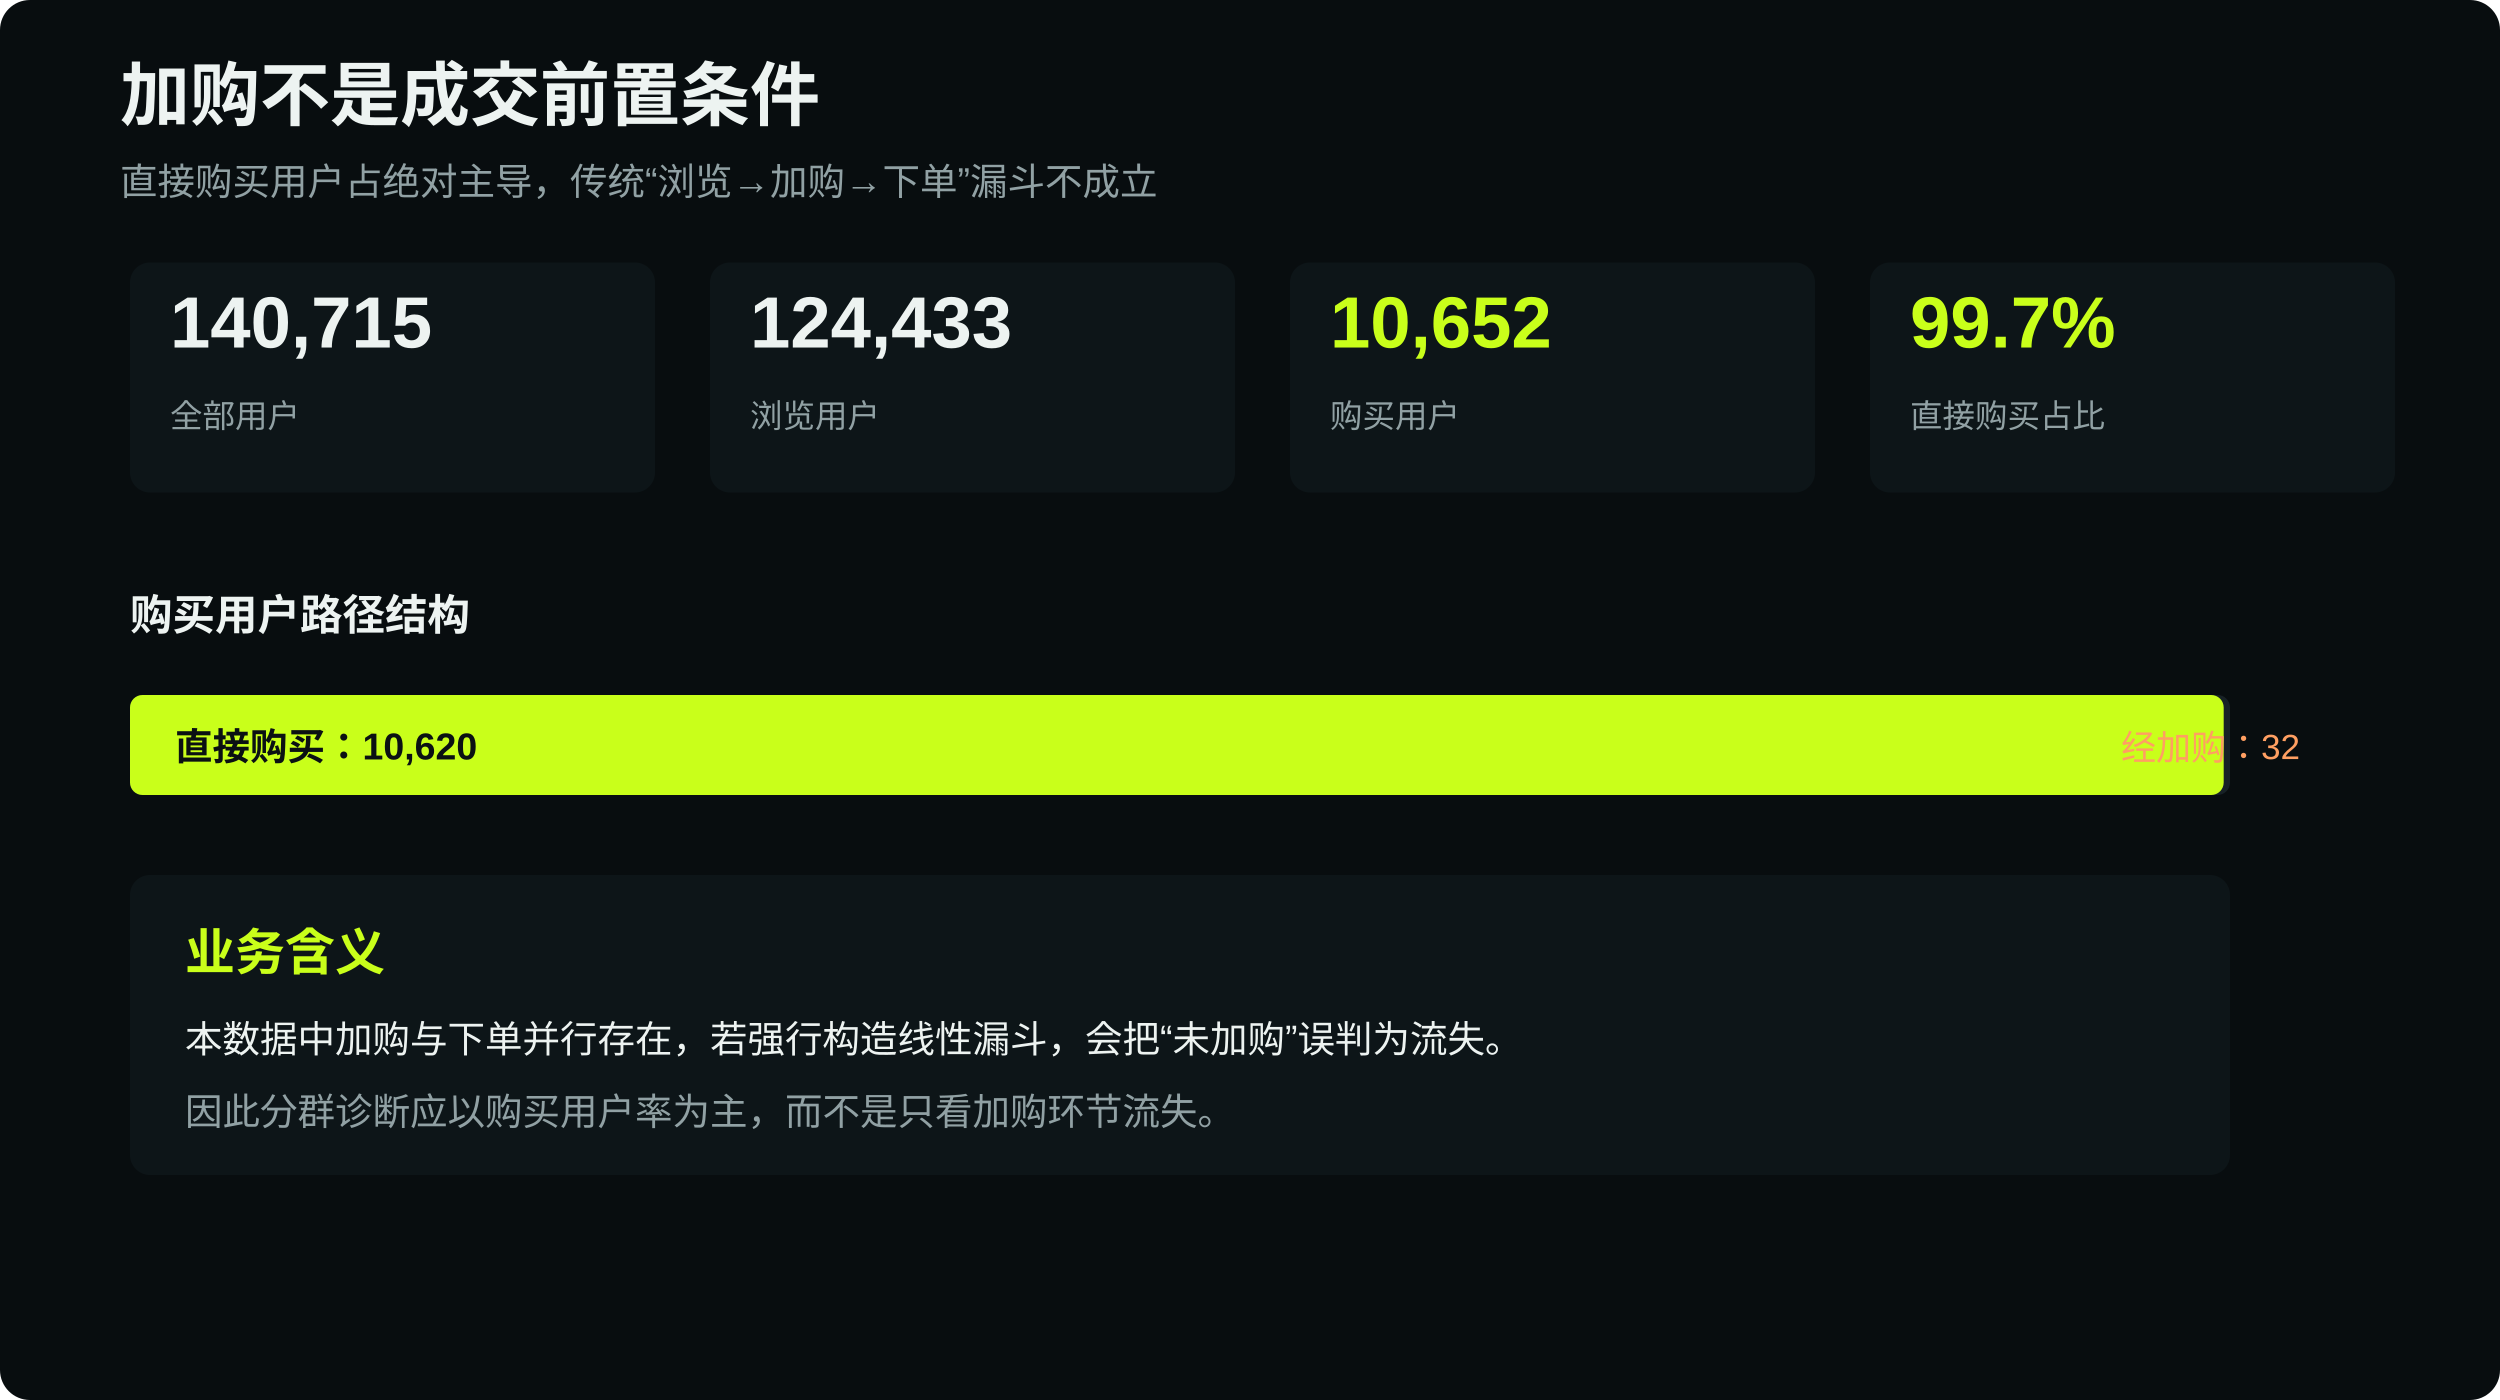
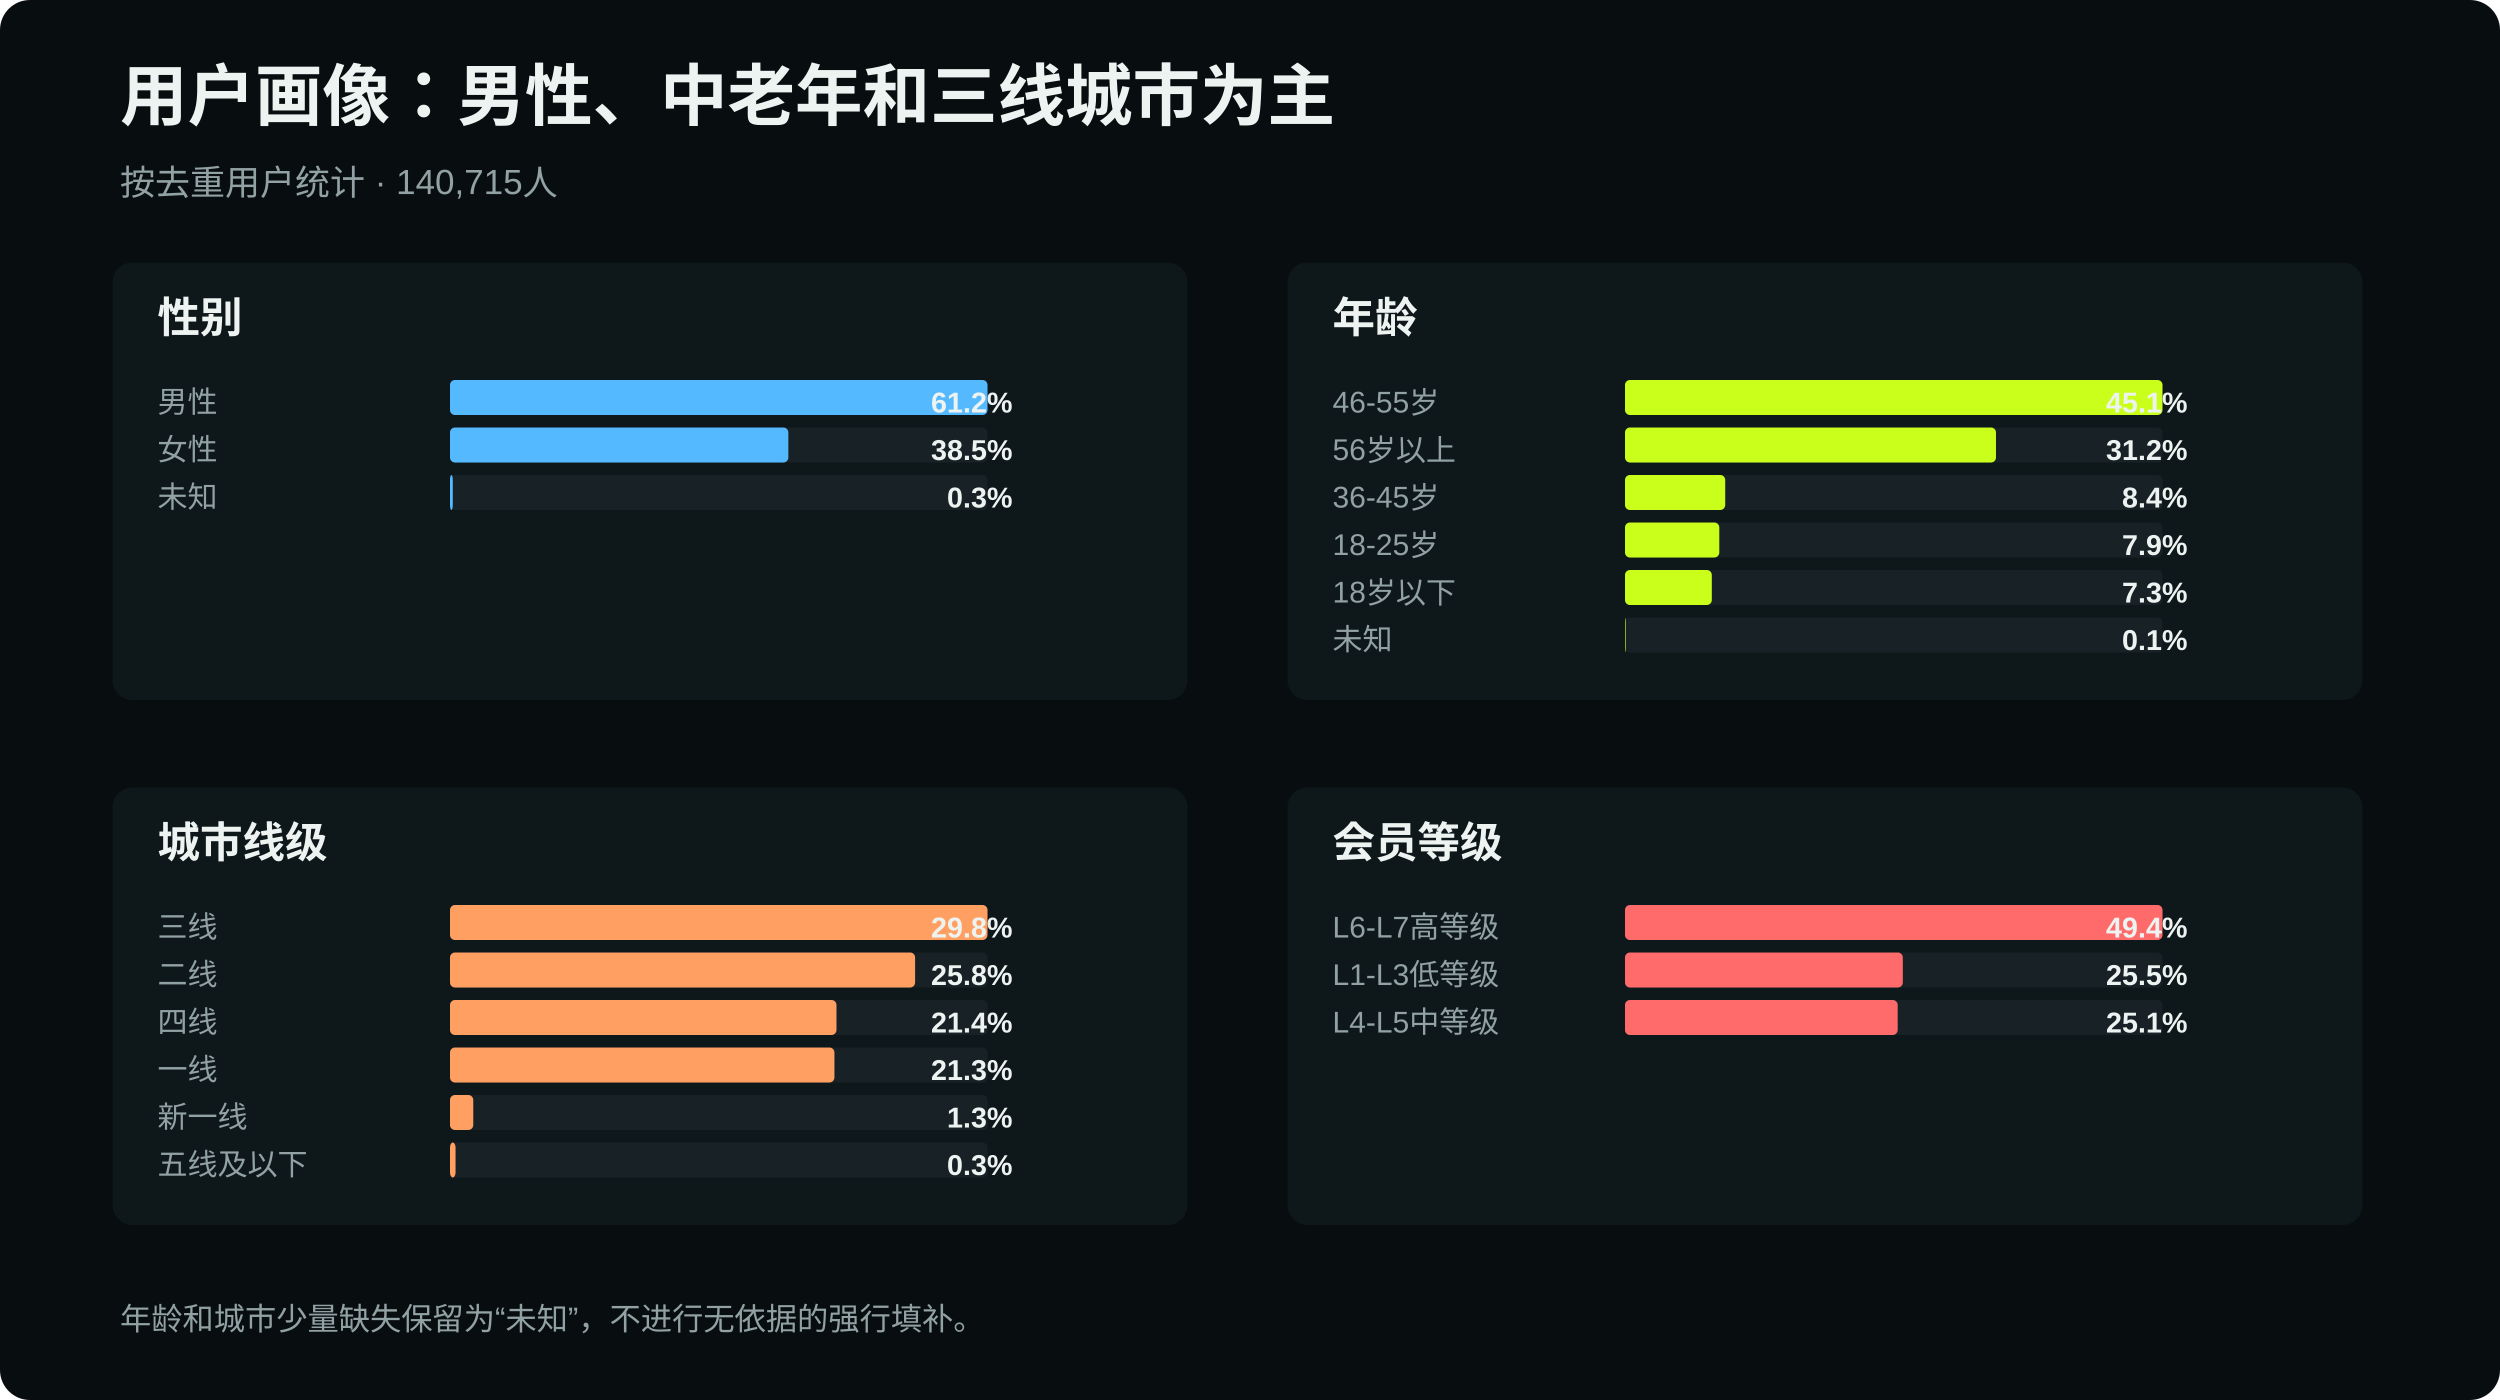
- <svg xmlns="http://www.w3.org/2000/svg" viewBox="0 0 1000 560" role="img" aria-label="Order path and cart behaviour">
+ <svg xmlns="http://www.w3.org/2000/svg" viewBox="0 0 1000 560" role="img" aria-label="用户画像：男性、中老年和三线城市为主">
  <rect width="1000" height="560" rx="12" fill="#080d0f" />
-   <text x="48" y="48" font-family="Barlow Condensed, PingFang SC, Microsoft YaHei, Arial, sans-serif" font-size="28" fill="#edf3f1" text-anchor="start" font-weight="600" opacity="1">加购不是成交前置条件</text>
-   <text x="48" y="78" font-family="Barlow Condensed, PingFang SC, Microsoft YaHei, Arial, sans-serif" font-size="15" fill="#91a1a4" text-anchor="start" font-weight="400" opacity="1">直接购买用户占绝对主导，传统“浏览→加购→下单”漏斗不成立</text>
-   <rect x="52" y="105" width="210" height="92" rx="8" fill="#0d1518" opacity="1" stroke="none" stroke-width="0" />
-   <text x="68" y="139" font-family="Barlow Condensed, PingFang SC, Microsoft YaHei, Arial, sans-serif" font-size="29" fill="#edf3f1" text-anchor="start" font-weight="600" opacity="1">140,715</text>
-   <text x="68" y="171" font-family="Barlow Condensed, PingFang SC, Microsoft YaHei, Arial, sans-serif" font-size="13" fill="#91a1a4" text-anchor="start" font-weight="400" opacity="1">全部用户</text>
-   <rect x="284" y="105" width="210" height="92" rx="8" fill="#0d1518" opacity="1" stroke="none" stroke-width="0" />
-   <text x="300" y="139" font-family="Barlow Condensed, PingFang SC, Microsoft YaHei, Arial, sans-serif" font-size="29" fill="#edf3f1" text-anchor="start" font-weight="600" opacity="1">124,433</text>
-   <text x="300" y="171" font-family="Barlow Condensed, PingFang SC, Microsoft YaHei, Arial, sans-serif" font-size="13" fill="#91a1a4" text-anchor="start" font-weight="400" opacity="1">浏览用户</text>
-   <rect x="516" y="105" width="210" height="92" rx="8" fill="#0d1518" opacity="1" stroke="none" stroke-width="0" />
-   <text x="532" y="139" font-family="Barlow Condensed, PingFang SC, Microsoft YaHei, Arial, sans-serif" font-size="29" fill="#c9ff1a" text-anchor="start" font-weight="600" opacity="1">10,652</text>
-   <text x="532" y="171" font-family="Barlow Condensed, PingFang SC, Microsoft YaHei, Arial, sans-serif" font-size="13" fill="#91a1a4" text-anchor="start" font-weight="400" opacity="1">购买用户</text>
-   <rect x="748" y="105" width="210" height="92" rx="8" fill="#0d1518" opacity="1" stroke="none" stroke-width="0" />
-   <text x="764" y="139" font-family="Barlow Condensed, PingFang SC, Microsoft YaHei, Arial, sans-serif" font-size="29" fill="#c9ff1a" text-anchor="start" font-weight="600" opacity="1">99.7%</text>
-   <text x="764" y="171" font-family="Barlow Condensed, PingFang SC, Microsoft YaHei, Arial, sans-serif" font-size="13" fill="#91a1a4" text-anchor="start" font-weight="400" opacity="1">直接购买占比</text>
-   <text x="52" y="252" font-family="Barlow Condensed, PingFang SC, Microsoft YaHei, Arial, sans-serif" font-size="17" fill="#edf3f1" text-anchor="start" font-weight="600" opacity="1">购买用户路径结构</text>
-   <rect x="52" y="278" width="840" height="40" rx="5" fill="#172126" opacity="1" stroke="none" stroke-width="0" />
-   <rect x="52" y="278" width="837.477" height="40" rx="5" fill="#c9ff1a" opacity="1" stroke="none" stroke-width="0" />
-   <rect x="892" y="278" width="0" height="40" rx="0" fill="#ff9f62" opacity="1" stroke="none" stroke-width="0" />
-   <text x="70" y="304" font-family="Barlow Condensed, PingFang SC, Microsoft YaHei, Arial, sans-serif" font-size="15" fill="#0b1113" text-anchor="start" font-weight="600" opacity="1">直接购买：10,620</text>
-   <text x="920" y="304" font-family="Barlow Condensed, PingFang SC, Microsoft YaHei, Arial, sans-serif" font-size="14" fill="#ff9f62" text-anchor="end" font-weight="400" opacity="1">经加购：32</text>
-   <rect x="52" y="350" width="840" height="120" rx="8" fill="#0d1518" opacity="1" stroke="none" stroke-width="0" />
-   <text x="74" y="388" font-family="Barlow Condensed, PingFang SC, Microsoft YaHei, Arial, sans-serif" font-size="20" fill="#c9ff1a" text-anchor="start" font-weight="600" opacity="1">业务含义</text>
-   <text x="74" y="421" font-family="Barlow Condensed, PingFang SC, Microsoft YaHei, Arial, sans-serif" font-size="15" fill="#edf3f1" text-anchor="start" font-weight="400" opacity="1">本数据中加购与下单并行存在，若强行构造线性漏斗，会把“未加购”误判为流失。</text>
-   <text x="74" y="450" font-family="Barlow Condensed, PingFang SC, Microsoft YaHei, Arial, sans-serif" font-size="15" fill="#91a1a4" text-anchor="start" font-weight="400" opacity="1">因此分群诊断应以购买用户率为主，而不是只看加购环节流失。</text>
+   <text x="48" y="48" font-family="Barlow Condensed, PingFang SC, Microsoft YaHei, Arial, sans-serif" font-size="27" fill="#edf3f1" text-anchor="start" font-weight="600" opacity="1">用户画像：男性、中老年和三线城市为主</text>
+   <text x="48" y="78" font-family="Barlow Condensed, PingFang SC, Microsoft YaHei, Arial, sans-serif" font-size="14" fill="#91a1a4" text-anchor="start" font-weight="400" opacity="1">按去重用户统计 · 140,715人</text>
+   <rect x="45" y="105" width="430" height="175" rx="8" fill="#0e171a" opacity="1" stroke="none" stroke-width="0" />
+   <text x="63" y="133" font-family="Barlow Condensed, PingFang SC, Microsoft YaHei, Arial, sans-serif" font-size="17" fill="#edf3f1" text-anchor="start" font-weight="600" opacity="1">性别</text>
+   <text x="63" y="165" font-family="Barlow Condensed, PingFang SC, Microsoft YaHei, Arial, sans-serif" font-size="12" fill="#91a1a4" text-anchor="start" font-weight="400" opacity="1">男性</text>
+   <rect x="180" y="152" width="215" height="14" rx="2" fill="#172126" opacity="1" stroke="none" stroke-width="0" />
+   <rect x="180" y="152" width="215" height="14" rx="2" fill="#55b9ff" opacity="1" stroke="none" stroke-width="0" />
+   <text x="405" y="165" font-family="Barlow Condensed, PingFang SC, Microsoft YaHei, Arial, sans-serif" font-size="11.5" fill="#edf3f1" text-anchor="end" font-weight="600" opacity="1">61.2%</text>
+   <text x="63" y="184" font-family="Barlow Condensed, PingFang SC, Microsoft YaHei, Arial, sans-serif" font-size="12" fill="#91a1a4" text-anchor="start" font-weight="400" opacity="1">女性</text>
+   <rect x="180" y="171" width="215" height="14" rx="2" fill="#172126" opacity="1" stroke="none" stroke-width="0" />
+   <rect x="180" y="171" width="135.342" height="14" rx="2" fill="#55b9ff" opacity="1" stroke="none" stroke-width="0" />
+   <text x="405" y="184" font-family="Barlow Condensed, PingFang SC, Microsoft YaHei, Arial, sans-serif" font-size="11.5" fill="#edf3f1" text-anchor="end" font-weight="600" opacity="1">38.5%</text>
+   <text x="63" y="203" font-family="Barlow Condensed, PingFang SC, Microsoft YaHei, Arial, sans-serif" font-size="12" fill="#91a1a4" text-anchor="start" font-weight="400" opacity="1">未知</text>
+   <rect x="180" y="190" width="215" height="14" rx="2" fill="#172126" opacity="1" stroke="none" stroke-width="0" />
+   <rect x="180" y="190" width="1.119" height="14" rx="2" fill="#55b9ff" opacity="1" stroke="none" stroke-width="0" />
+   <text x="405" y="203" font-family="Barlow Condensed, PingFang SC, Microsoft YaHei, Arial, sans-serif" font-size="11.5" fill="#edf3f1" text-anchor="end" font-weight="600" opacity="1">0.3%</text>
+   <rect x="515" y="105" width="430" height="175" rx="8" fill="#0e171a" opacity="1" stroke="none" stroke-width="0" />
+   <text x="533" y="133" font-family="Barlow Condensed, PingFang SC, Microsoft YaHei, Arial, sans-serif" font-size="17" fill="#edf3f1" text-anchor="start" font-weight="600" opacity="1">年龄</text>
+   <text x="533" y="165" font-family="Barlow Condensed, PingFang SC, Microsoft YaHei, Arial, sans-serif" font-size="12" fill="#91a1a4" text-anchor="start" font-weight="400" opacity="1">46-55岁</text>
+   <rect x="650" y="152" width="215" height="14" rx="2" fill="#172126" opacity="1" stroke="none" stroke-width="0" />
+   <rect x="650" y="152" width="215.0" height="14" rx="2" fill="#c9ff1a" opacity="1" stroke="none" stroke-width="0" />
+   <text x="875" y="165" font-family="Barlow Condensed, PingFang SC, Microsoft YaHei, Arial, sans-serif" font-size="11.5" fill="#edf3f1" text-anchor="end" font-weight="600" opacity="1">45.1%</text>
+   <text x="533" y="184" font-family="Barlow Condensed, PingFang SC, Microsoft YaHei, Arial, sans-serif" font-size="12" fill="#91a1a4" text-anchor="start" font-weight="400" opacity="1">56岁以上</text>
+   <rect x="650" y="171" width="215" height="14" rx="2" fill="#172126" opacity="1" stroke="none" stroke-width="0" />
+   <rect x="650" y="171" width="148.393" height="14" rx="2" fill="#c9ff1a" opacity="1" stroke="none" stroke-width="0" />
+   <text x="875" y="184" font-family="Barlow Condensed, PingFang SC, Microsoft YaHei, Arial, sans-serif" font-size="11.5" fill="#edf3f1" text-anchor="end" font-weight="600" opacity="1">31.2%</text>
+   <text x="533" y="203" font-family="Barlow Condensed, PingFang SC, Microsoft YaHei, Arial, sans-serif" font-size="12" fill="#91a1a4" text-anchor="start" font-weight="400" opacity="1">36-45岁</text>
+   <rect x="650" y="190" width="215" height="14" rx="2" fill="#172126" opacity="1" stroke="none" stroke-width="0" />
+   <rect x="650" y="190" width="40.086" height="14" rx="2" fill="#c9ff1a" opacity="1" stroke="none" stroke-width="0" />
+   <text x="875" y="203" font-family="Barlow Condensed, PingFang SC, Microsoft YaHei, Arial, sans-serif" font-size="11.5" fill="#edf3f1" text-anchor="end" font-weight="600" opacity="1">8.4%</text>
+   <text x="533" y="222" font-family="Barlow Condensed, PingFang SC, Microsoft YaHei, Arial, sans-serif" font-size="12" fill="#91a1a4" text-anchor="start" font-weight="400" opacity="1">18-25岁</text>
+   <rect x="650" y="209" width="215" height="14" rx="2" fill="#172126" opacity="1" stroke="none" stroke-width="0" />
+   <rect x="650" y="209" width="37.723" height="14" rx="2" fill="#c9ff1a" opacity="1" stroke="none" stroke-width="0" />
+   <text x="875" y="222" font-family="Barlow Condensed, PingFang SC, Microsoft YaHei, Arial, sans-serif" font-size="11.5" fill="#edf3f1" text-anchor="end" font-weight="600" opacity="1">7.9%</text>
+   <text x="533" y="241" font-family="Barlow Condensed, PingFang SC, Microsoft YaHei, Arial, sans-serif" font-size="12" fill="#91a1a4" text-anchor="start" font-weight="400" opacity="1">18岁以下</text>
+   <rect x="650" y="228" width="215" height="14" rx="2" fill="#172126" opacity="1" stroke="none" stroke-width="0" />
+   <rect x="650" y="228" width="34.725" height="14" rx="2" fill="#c9ff1a" opacity="1" stroke="none" stroke-width="0" />
+   <text x="875" y="241" font-family="Barlow Condensed, PingFang SC, Microsoft YaHei, Arial, sans-serif" font-size="11.5" fill="#edf3f1" text-anchor="end" font-weight="600" opacity="1">7.3%</text>
+   <text x="533" y="260" font-family="Barlow Condensed, PingFang SC, Microsoft YaHei, Arial, sans-serif" font-size="12" fill="#91a1a4" text-anchor="start" font-weight="400" opacity="1">未知</text>
+   <rect x="650" y="247" width="215" height="14" rx="2" fill="#172126" opacity="1" stroke="none" stroke-width="0" />
+   <rect x="650" y="247" width="0.254" height="14" rx="2" fill="#c9ff1a" opacity="1" stroke="none" stroke-width="0" />
+   <text x="875" y="260" font-family="Barlow Condensed, PingFang SC, Microsoft YaHei, Arial, sans-serif" font-size="11.5" fill="#edf3f1" text-anchor="end" font-weight="600" opacity="1">0.1%</text>
+   <rect x="45" y="315" width="430" height="175" rx="8" fill="#0e171a" opacity="1" stroke="none" stroke-width="0" />
+   <text x="63" y="343" font-family="Barlow Condensed, PingFang SC, Microsoft YaHei, Arial, sans-serif" font-size="17" fill="#edf3f1" text-anchor="start" font-weight="600" opacity="1">城市线级</text>
+   <text x="63" y="375" font-family="Barlow Condensed, PingFang SC, Microsoft YaHei, Arial, sans-serif" font-size="12" fill="#91a1a4" text-anchor="start" font-weight="400" opacity="1">三线</text>
+   <rect x="180" y="362" width="215" height="14" rx="2" fill="#172126" opacity="1" stroke="none" stroke-width="0" />
+   <rect x="180" y="362" width="215.0" height="14" rx="2" fill="#ff9f62" opacity="1" stroke="none" stroke-width="0" />
+   <text x="405" y="375" font-family="Barlow Condensed, PingFang SC, Microsoft YaHei, Arial, sans-serif" font-size="11.5" fill="#edf3f1" text-anchor="end" font-weight="600" opacity="1">29.8%</text>
+   <text x="63" y="394" font-family="Barlow Condensed, PingFang SC, Microsoft YaHei, Arial, sans-serif" font-size="12" fill="#91a1a4" text-anchor="start" font-weight="400" opacity="1">二线</text>
+   <rect x="180" y="381" width="215" height="14" rx="2" fill="#172126" opacity="1" stroke="none" stroke-width="0" />
+   <rect x="180" y="381" width="186.045" height="14" rx="2" fill="#ff9f62" opacity="1" stroke="none" stroke-width="0" />
+   <text x="405" y="394" font-family="Barlow Condensed, PingFang SC, Microsoft YaHei, Arial, sans-serif" font-size="11.5" fill="#edf3f1" text-anchor="end" font-weight="600" opacity="1">25.8%</text>
+   <text x="63" y="413" font-family="Barlow Condensed, PingFang SC, Microsoft YaHei, Arial, sans-serif" font-size="12" fill="#91a1a4" text-anchor="start" font-weight="400" opacity="1">四线</text>
+   <rect x="180" y="400" width="215" height="14" rx="2" fill="#172126" opacity="1" stroke="none" stroke-width="0" />
+   <rect x="180" y="400" width="154.593" height="14" rx="2" fill="#ff9f62" opacity="1" stroke="none" stroke-width="0" />
+   <text x="405" y="413" font-family="Barlow Condensed, PingFang SC, Microsoft YaHei, Arial, sans-serif" font-size="11.5" fill="#edf3f1" text-anchor="end" font-weight="600" opacity="1">21.4%</text>
+   <text x="63" y="432" font-family="Barlow Condensed, PingFang SC, Microsoft YaHei, Arial, sans-serif" font-size="12" fill="#91a1a4" text-anchor="start" font-weight="400" opacity="1">一线</text>
+   <rect x="180" y="419" width="215" height="14" rx="2" fill="#172126" opacity="1" stroke="none" stroke-width="0" />
+   <rect x="180" y="419" width="153.773" height="14" rx="2" fill="#ff9f62" opacity="1" stroke="none" stroke-width="0" />
+   <text x="405" y="432" font-family="Barlow Condensed, PingFang SC, Microsoft YaHei, Arial, sans-serif" font-size="11.5" fill="#edf3f1" text-anchor="end" font-weight="600" opacity="1">21.3%</text>
+   <text x="63" y="451" font-family="Barlow Condensed, PingFang SC, Microsoft YaHei, Arial, sans-serif" font-size="12" fill="#91a1a4" text-anchor="start" font-weight="400" opacity="1">新一线</text>
+   <rect x="180" y="438" width="215" height="14" rx="2" fill="#172126" opacity="1" stroke="none" stroke-width="0" />
+   <rect x="180" y="438" width="9.311" height="14" rx="2" fill="#ff9f62" opacity="1" stroke="none" stroke-width="0" />
+   <text x="405" y="451" font-family="Barlow Condensed, PingFang SC, Microsoft YaHei, Arial, sans-serif" font-size="11.5" fill="#edf3f1" text-anchor="end" font-weight="600" opacity="1">1.3%</text>
+   <text x="63" y="470" font-family="Barlow Condensed, PingFang SC, Microsoft YaHei, Arial, sans-serif" font-size="12" fill="#91a1a4" text-anchor="start" font-weight="400" opacity="1">五线及以下</text>
+   <rect x="180" y="457" width="215" height="14" rx="2" fill="#172126" opacity="1" stroke="none" stroke-width="0" />
+   <rect x="180" y="457" width="2.22" height="14" rx="2" fill="#ff9f62" opacity="1" stroke="none" stroke-width="0" />
+   <text x="405" y="470" font-family="Barlow Condensed, PingFang SC, Microsoft YaHei, Arial, sans-serif" font-size="11.5" fill="#edf3f1" text-anchor="end" font-weight="600" opacity="1">0.3%</text>
+   <rect x="515" y="315" width="430" height="175" rx="8" fill="#0e171a" opacity="1" stroke="none" stroke-width="0" />
+   <text x="533" y="343" font-family="Barlow Condensed, PingFang SC, Microsoft YaHei, Arial, sans-serif" font-size="17" fill="#edf3f1" text-anchor="start" font-weight="600" opacity="1">会员等级</text>
+   <text x="533" y="375" font-family="Barlow Condensed, PingFang SC, Microsoft YaHei, Arial, sans-serif" font-size="12" fill="#91a1a4" text-anchor="start" font-weight="400" opacity="1">L6-L7高等级</text>
+   <rect x="650" y="362" width="215" height="14" rx="2" fill="#172126" opacity="1" stroke="none" stroke-width="0" />
+   <rect x="650" y="362" width="215.0" height="14" rx="2" fill="#ff6b6b" opacity="1" stroke="none" stroke-width="0" />
+   <text x="875" y="375" font-family="Barlow Condensed, PingFang SC, Microsoft YaHei, Arial, sans-serif" font-size="11.5" fill="#edf3f1" text-anchor="end" font-weight="600" opacity="1">49.4%</text>
+   <text x="533" y="394" font-family="Barlow Condensed, PingFang SC, Microsoft YaHei, Arial, sans-serif" font-size="12" fill="#91a1a4" text-anchor="start" font-weight="400" opacity="1">L1-L3低等级</text>
+   <rect x="650" y="381" width="215" height="14" rx="2" fill="#172126" opacity="1" stroke="none" stroke-width="0" />
+   <rect x="650" y="381" width="111.128" height="14" rx="2" fill="#ff6b6b" opacity="1" stroke="none" stroke-width="0" />
+   <text x="875" y="394" font-family="Barlow Condensed, PingFang SC, Microsoft YaHei, Arial, sans-serif" font-size="11.5" fill="#edf3f1" text-anchor="end" font-weight="600" opacity="1">25.5%</text>
+   <text x="533" y="413" font-family="Barlow Condensed, PingFang SC, Microsoft YaHei, Arial, sans-serif" font-size="12" fill="#91a1a4" text-anchor="start" font-weight="400" opacity="1">L4-L5中等级</text>
+   <rect x="650" y="400" width="215" height="14" rx="2" fill="#172126" opacity="1" stroke="none" stroke-width="0" />
+   <rect x="650" y="400" width="109.077" height="14" rx="2" fill="#ff6b6b" opacity="1" stroke="none" stroke-width="0" />
+   <text x="875" y="413" font-family="Barlow Condensed, PingFang SC, Microsoft YaHei, Arial, sans-serif" font-size="11.5" fill="#edf3f1" text-anchor="end" font-weight="600" opacity="1">25.1%</text>
+   <text x="48" y="532" font-family="Barlow Condensed, PingFang SC, Microsoft YaHei, Arial, sans-serif" font-size="12.5" fill="#91a1a4" text-anchor="start" font-weight="400" opacity="1">年龄和城市少量缺失保留为“未知”，不进行无依据的强行填补。</text>
</svg>
